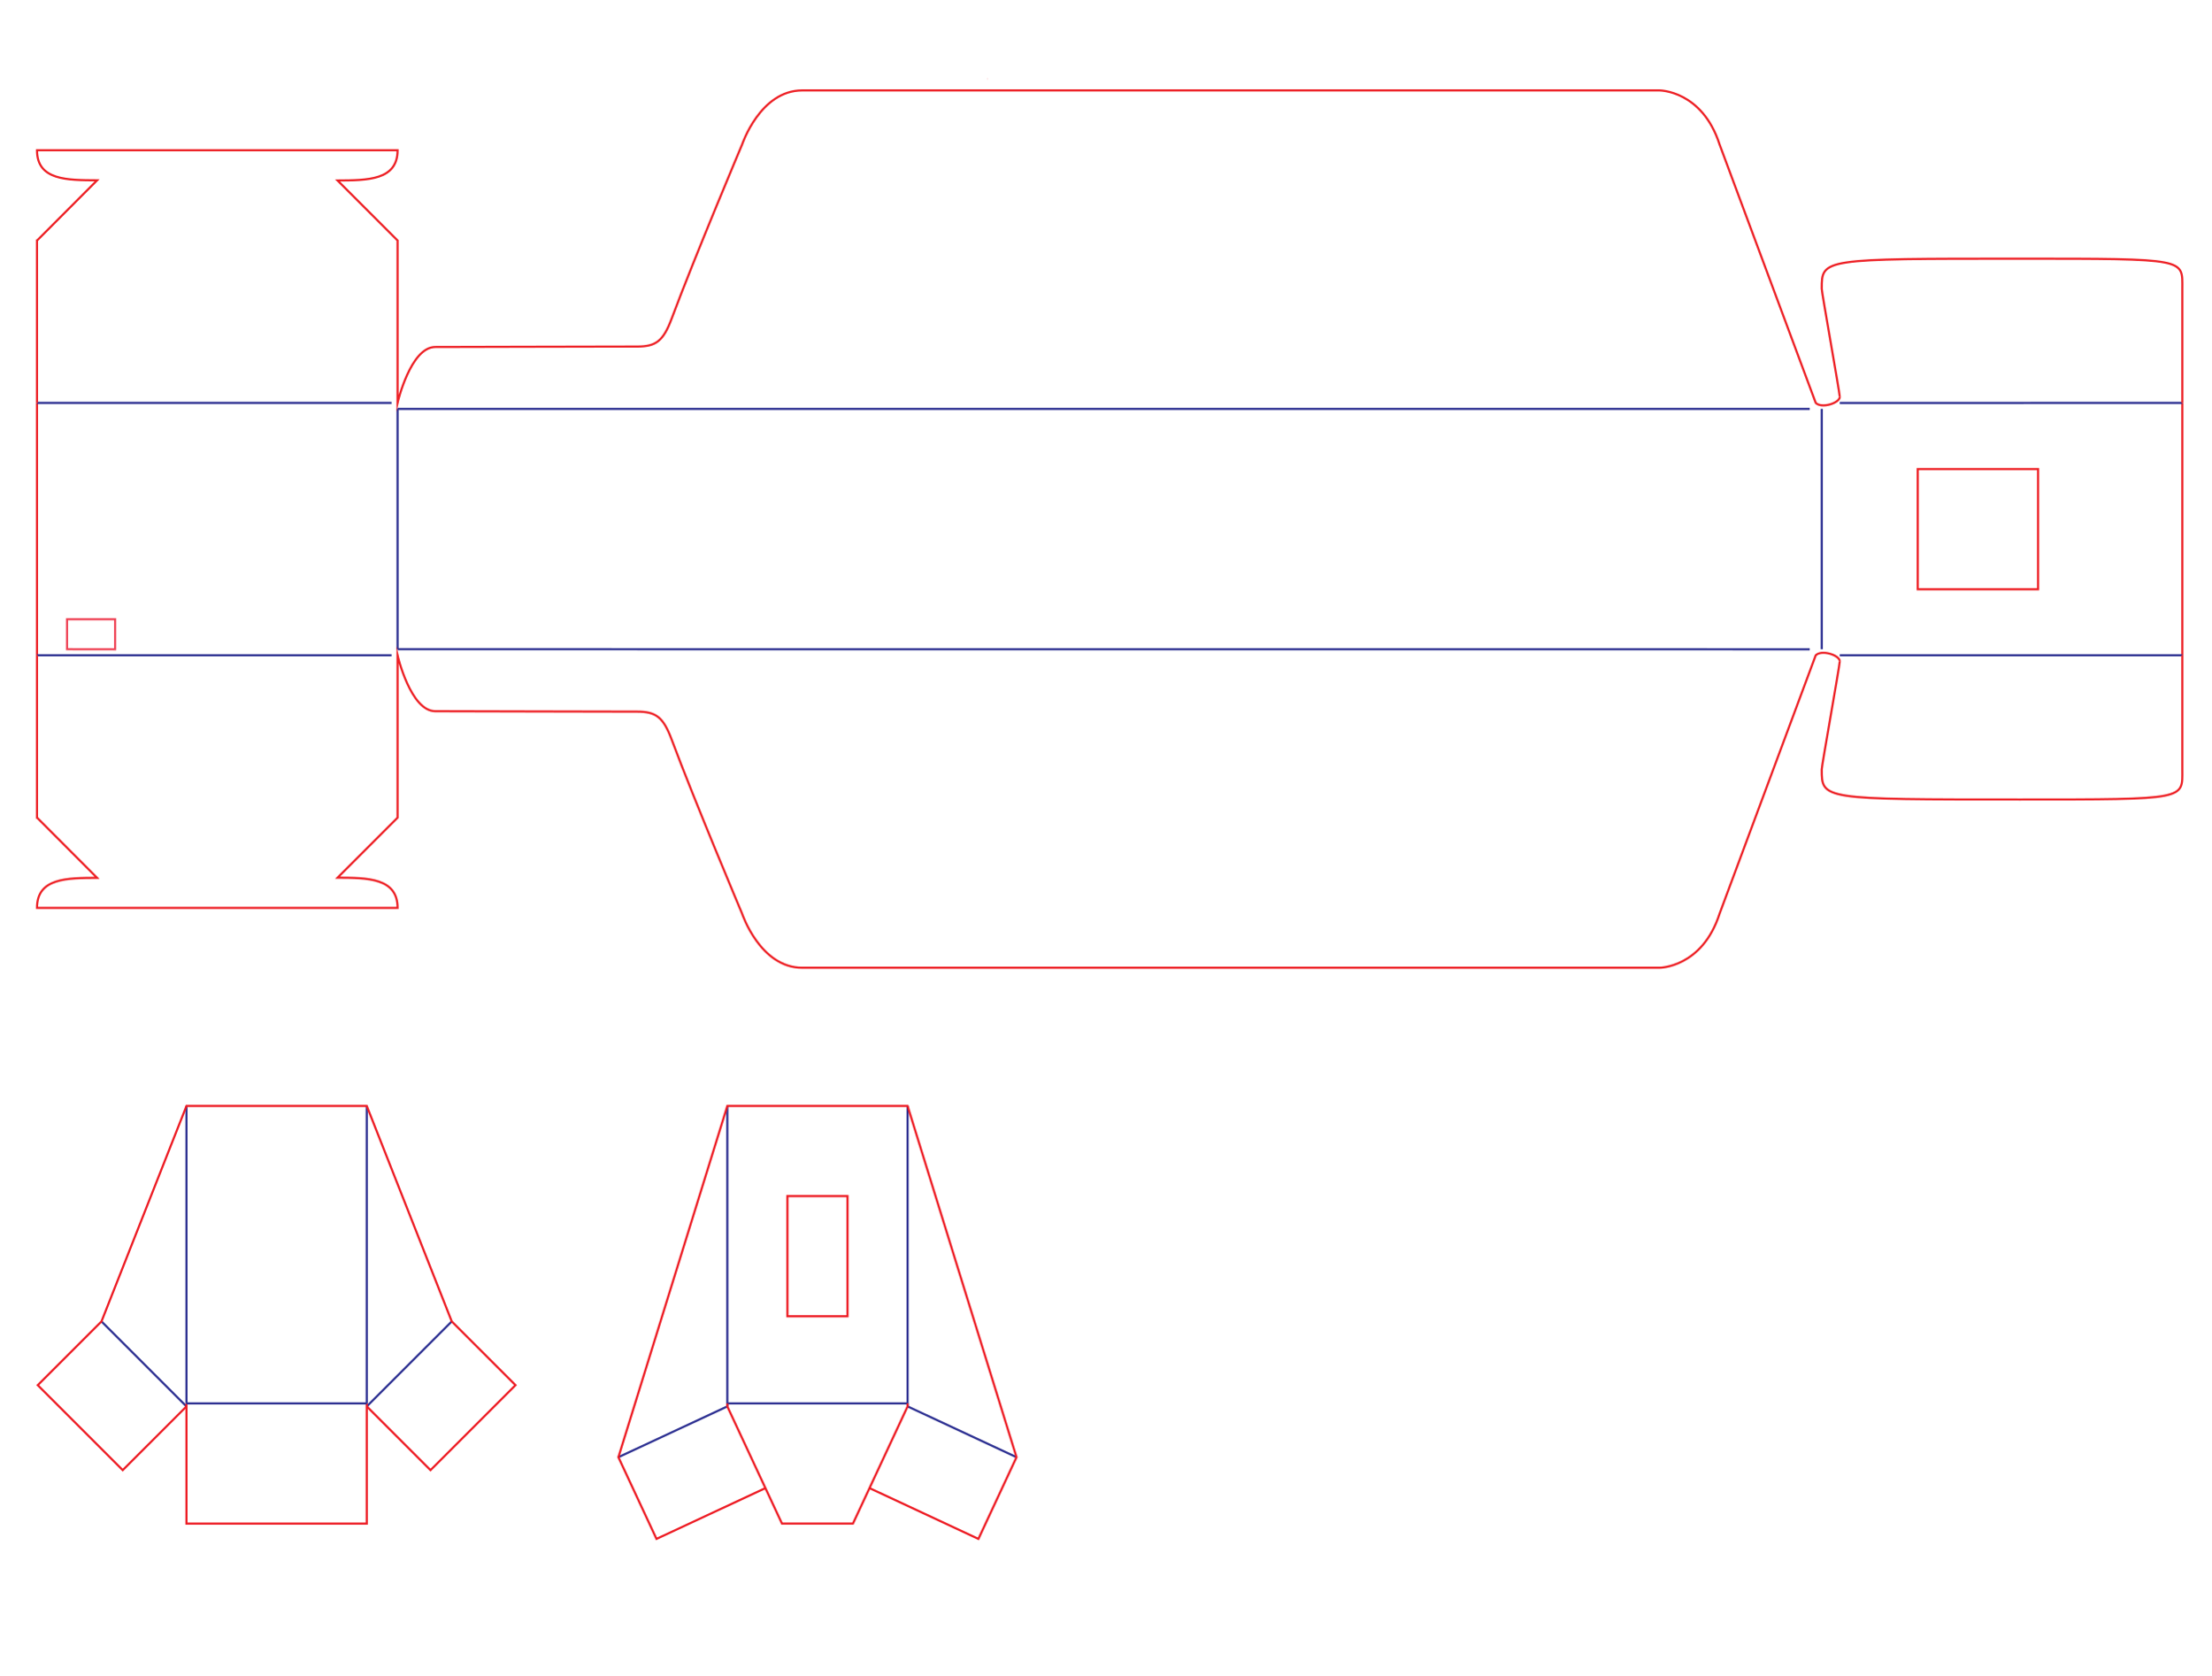
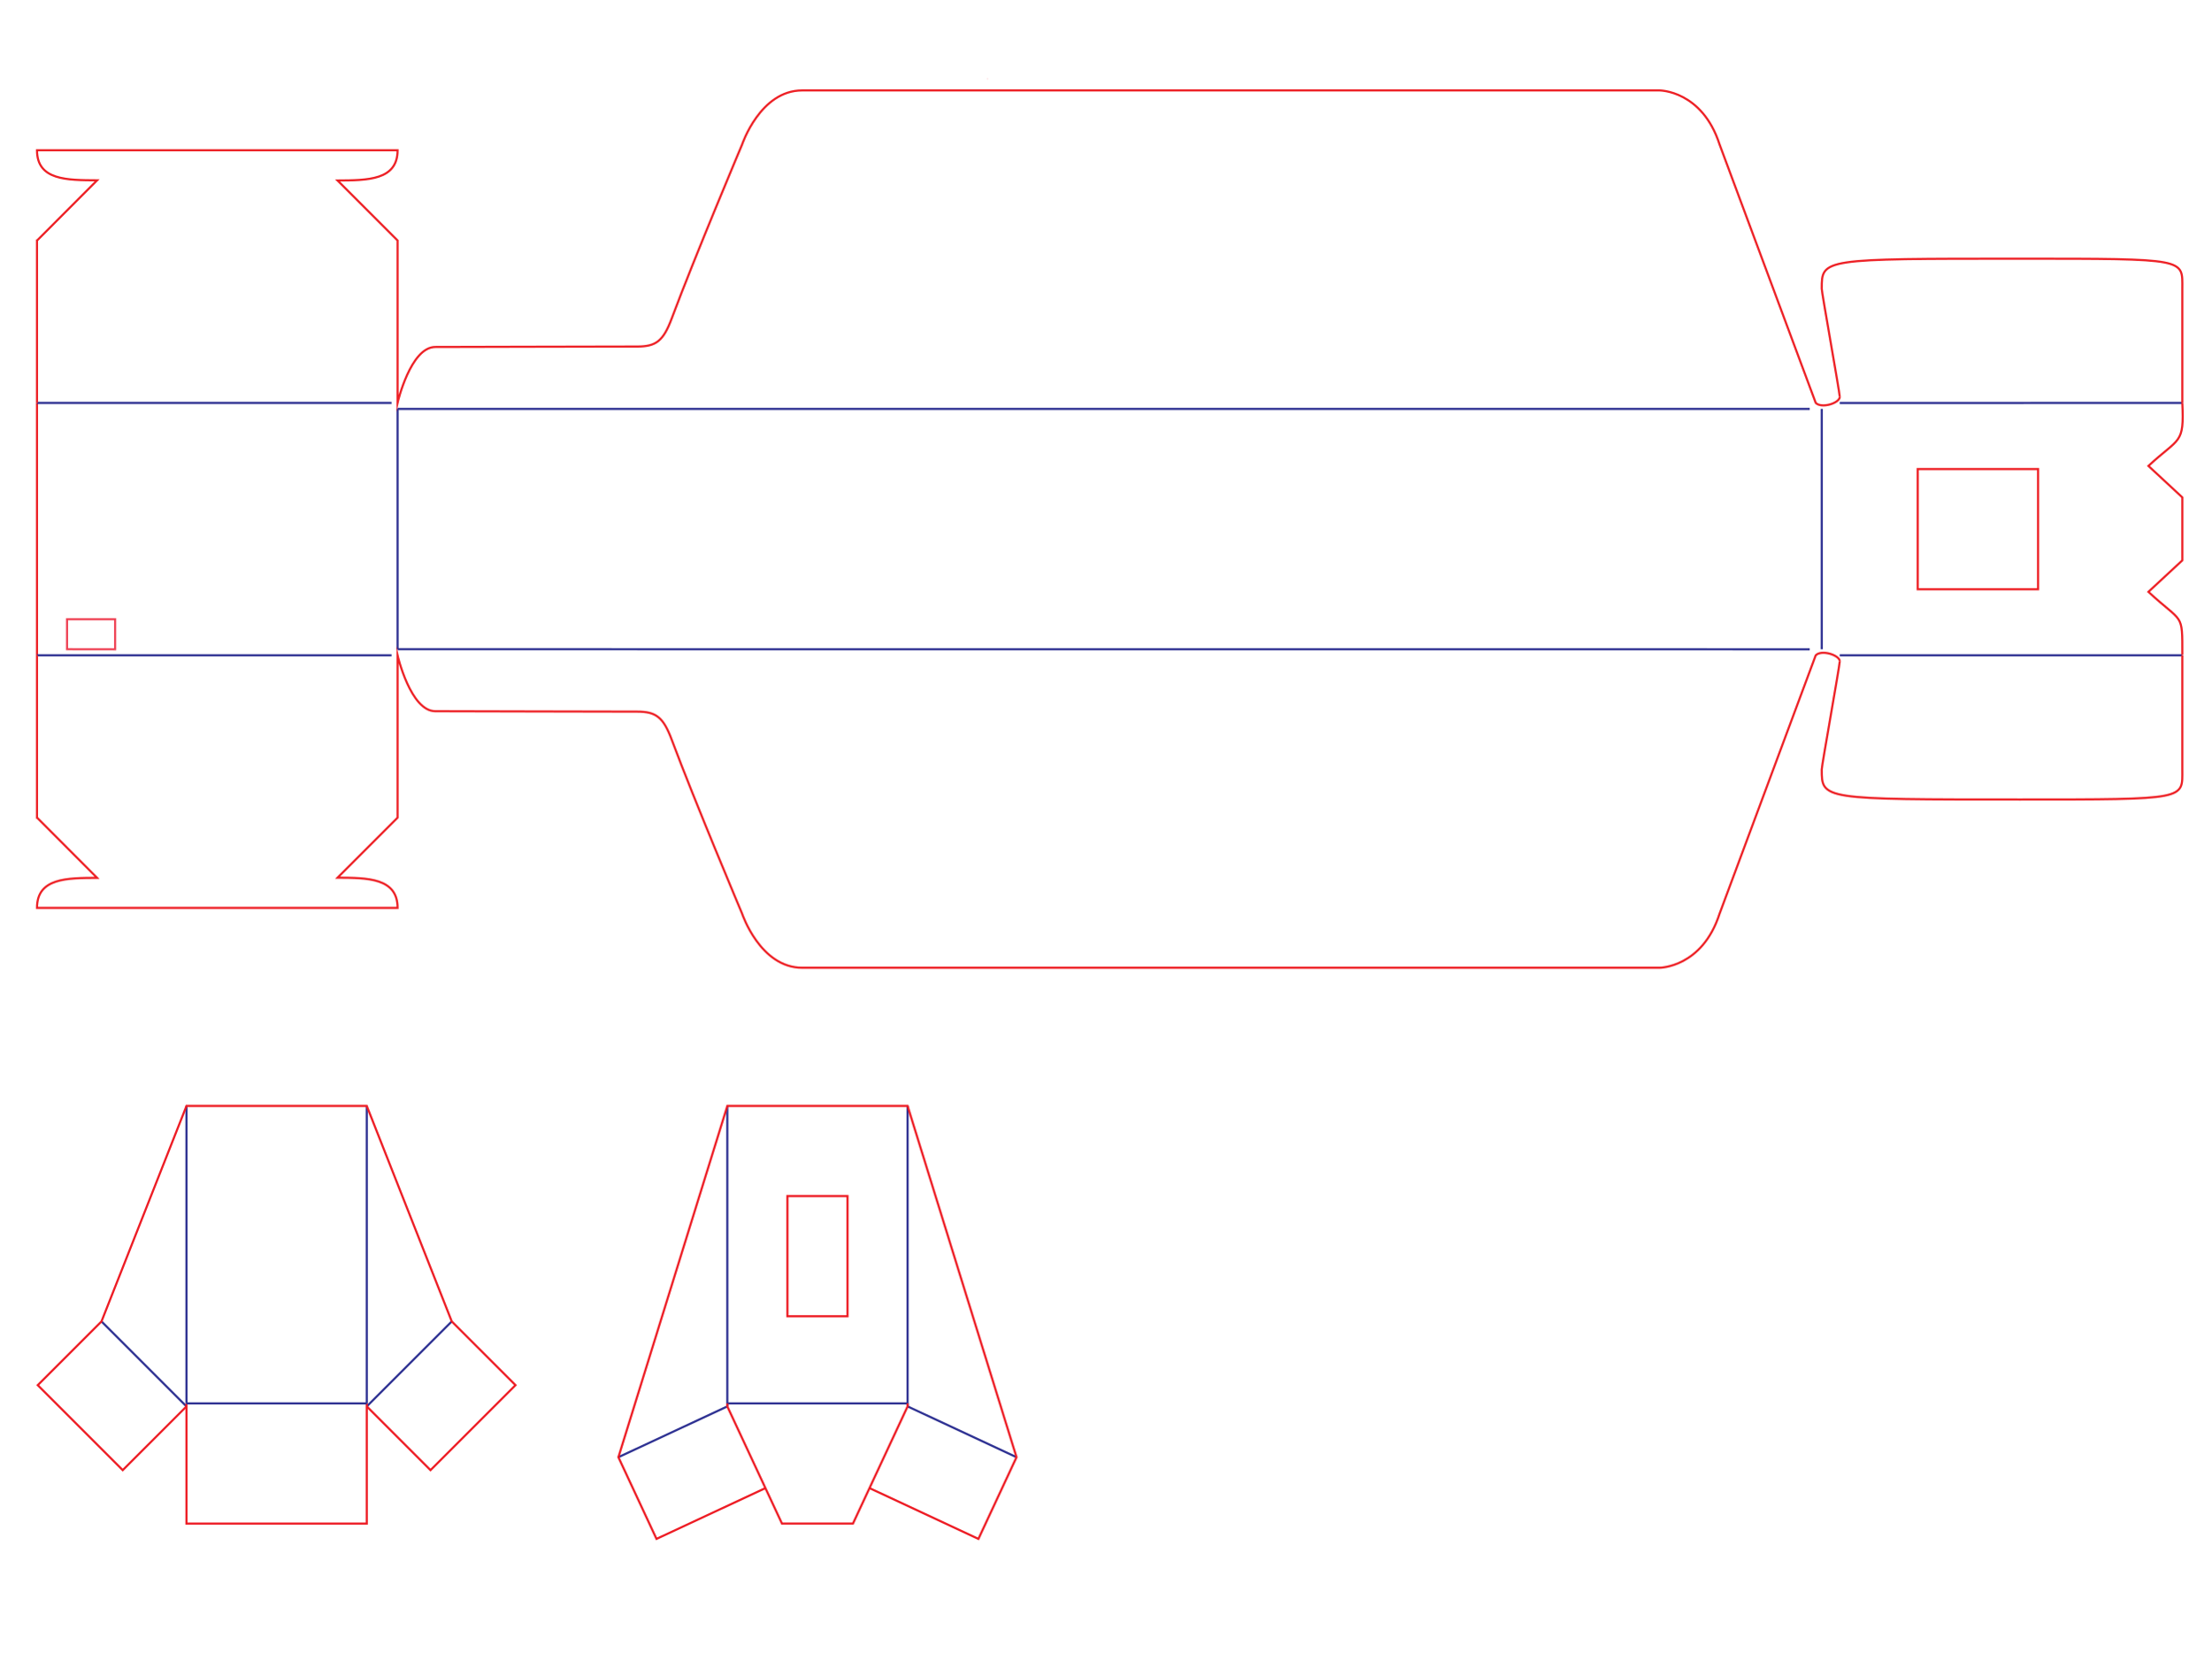
<svg xmlns="http://www.w3.org/2000/svg" version="1.1" x="0px" y="0px" width="1043px" height="790.5px" viewBox="0 0 1043 790.5" enable-background="new 0 0 1043 790.5" xml:space="preserve" id="svg2">
  <defs id="defs110" />
  <g id="Layer_1">
    <g id="g5">
      <path fill="none" stroke="#ED2025" stroke-miterlimit="10" d="M187.531,309.067" id="path7" />
      <path fill="none" stroke="#ED2025" stroke-miterlimit="10" d="M187.531,190.045" id="path9" />
      <line fill="none" stroke="#ED2025" stroke-miterlimit="10" x1="17.449" y1="309.103" x2="17.449" y2="190.045" id="line11" />
      <path fill="none" stroke="#ED2025" stroke-miterlimit="10" d="M187.531,192.88" id="path13" />
      <line fill="none" stroke="#ED2025" stroke-miterlimit="10" x1="187.531" y1="306.233" x2="187.529" y2="306.233" id="line15" />
      <path fill="none" stroke="#ED2025" stroke-miterlimit="10" d="M853.67,306.269" id="path17" />
      <path fill="none" stroke="#ED2025" stroke-miterlimit="10" d="M853.672,192.882" id="path19" />
      <path fill="none" stroke="#ED2025" stroke-miterlimit="10" d="M856.506,309.103" id="path21" />
-       <line fill="none" stroke="#ED2025" stroke-miterlimit="10" x1="1029.419" y1="190.048" x2="1029.419" y2="309.103" id="line23" />
      <path fill="none" stroke="#ED2025" stroke-miterlimit="10" d="M1020.64,190.082" id="path25" />
      <rect x="904.623" y="221.264" fill="none" stroke="#ED2025" stroke-miterlimit="10" width="56.762" height="56.692" id="rect27" />
      <line fill="none" stroke="#2E3192" stroke-miterlimit="10" x1="184.693" y1="309.103" x2="17.449" y2="309.103" id="line29" />
      <line fill="none" stroke="#2E3192" stroke-miterlimit="10" x1="17.449" y1="190.048" x2="184.693" y2="190.048" id="line31" />
      <line fill="none" stroke="#2E3192" stroke-miterlimit="10" x1="187.528" y1="192.882" x2="187.528" y2="306.269" id="line33" />
      <line fill="none" stroke="#2E3192" stroke-miterlimit="10" x1="853.672" y1="192.882" x2="187.529" y2="192.879" id="line35" />
      <line fill="none" stroke="#2E3192" stroke-miterlimit="10" x1="853.67" y1="306.269" x2="187.531" y2="306.233" id="line37" />
      <line fill="none" stroke="#2E3192" stroke-miterlimit="10" x1="859.347" y1="306.269" x2="859.347" y2="192.882" id="line39" />
      <path fill="none" stroke="#2E3192" stroke-miterlimit="10" d="M853.67,306.269" id="path41" />
      <path fill="none" stroke="#2E3192" stroke-miterlimit="10" d="M853.672,192.882" id="path43" />
      <line fill="none" stroke="#2E3192" stroke-miterlimit="10" x1="1029.419" y1="309.103" x2="867.844" y2="309.103" id="line45" />
      <line fill="none" stroke="#2E3192" stroke-miterlimit="10" x1="867.844" y1="190.08" x2="1029.419" y2="190.048" id="line47" />
      <g id="g49">
        <path fill="none" stroke="#ED2025" stroke-miterlimit="10" d="M1029.419,309.103c0,7.793,0,46.578,0,53.858     c0,14.174,2.835,14.174-76.535,14.174c-93.543,0-93.543,0-93.543-14.174c0-1.835,8.503-49.078,8.503-51.023" id="path51" />
        <path stroke-miterlimit="10" d="m 17.449,309.103 0.002,76.607 0.039,0 28.307,28.389 c -14.174,0.08 -28.347,0 -28.347,14.172 l 28.347,0 113.426,0 28.307,0 c 0,-14.172 -14.174,-14.172 -28.307,-14.254 l 28.307,-28.307 0,-76.535 c 0,0 6.116,26.308 17.813,26.308 20.858,0 63.843,0.206 95.219,0.206 8.856,0 12.286,2.54 16.275,13.224 10.991,29.436 33.212,82.08 33.212,82.08 0,0 2.126,6.378 6.732,12.757 4.606,6.378 11.693,12.757 21.614,12.757 20.244,0 13.21,-10e-4 404.411,-10e-4 0,0 20.115,0.002 28.348,-25.512 l 45.354,-121.89 c 2.833,-2.834 11.338,0 11.338,2.835" id="path53" style="fill:none;stroke:#ed2025;stroke-miterlimit:10" />
      </g>
      <polygon fill="none" stroke="#EF4557" stroke-miterlimit="10" points="54.301,306.269 54.301,292.096 31.624,292.096     31.622,306.234   " id="polygon55" />
      <line fill="none" stroke="#ED1C24" x1="465.901" y1="37.164" x2="465.854" y2="37.164" id="line63" />
      <g transform="matrix(1,0,0,-1,0,499.1501)" id="g49-0">
        <path style="fill:none;stroke:#ed2025;stroke-miterlimit:10" stroke-miterlimit="10" d="m 1029.419,309.103 c 0,7.793 0,46.578 0,53.858 0,14.174 2.835,14.174 -76.535,14.174 -93.543,0 -93.543,0 -93.543,-14.174 0,-1.835 8.503,-49.078 8.503,-51.023" id="path51-6" />
        <path stroke-miterlimit="10" d="m 17.449,309.103 0.002,76.607 0.039,0 28.307,28.389 c -14.174,0.08 -28.347,0 -28.347,14.172 l 28.347,0 113.426,0 28.307,0 c 0,-14.172 -14.174,-14.172 -28.307,-14.254 l 28.307,-28.307 0,-76.535 c 0,0 6.116,26.308 17.813,26.308 20.858,0 63.843,0.206 95.219,0.206 8.856,0 12.286,2.54 16.275,13.224 10.991,29.436 33.212,82.08 33.212,82.08 0,0 2.126,6.378 6.732,12.757 4.606,6.378 11.693,12.757 21.614,12.757 20.244,0 13.21,-10e-4 404.411,-10e-4 0,0 20.115,0.002 28.348,-25.512 l 45.354,-121.89 c 2.833,-2.834 11.338,0 11.338,2.835" id="path53-6" style="fill:none;stroke:#ed2025;stroke-miterlimit:10" />
      </g>
+       <path style="fill:#ff0000;fill-opacity:0;stroke:#ed2025;stroke-width:1px;stroke-linecap:butt;stroke-linejoin:miter;stroke-opacity:1" d="m 1029.426,190.075 c 0.934,19.726 -1.318,16.073 -16,29.699 l 16,14.85 0,14.85 0,14.85 -16,14.85 c 16.362,15.178 16,9.367 16,29.699" id="path12799" />
    </g>
    <g id="g65">
      <line fill="none" stroke="#2E3192" stroke-miterlimit="10" x1="172.998" y1="521.701" x2="172.998" y2="662.018" id="line67" />
      <line fill="none" stroke="#2E3192" stroke-miterlimit="10" x1="87.958" y1="521.701" x2="87.958" y2="662.018" id="line69" />
      <line fill="none" stroke="#2E3192" stroke-miterlimit="10" x1="87.958" y1="663.434" x2="47.87" y2="623.346" id="line71" />
      <line fill="none" stroke="#2E3192" stroke-miterlimit="10" x1="172.998" y1="663.434" x2="213.085" y2="623.346" id="line73" />
      <polyline fill="none" stroke="#ED1C24" points="87.958,663.434 57.892,693.498 17.804,653.41 47.87,623.346 87.958,521.701     172.998,521.701 213.085,623.346 243.152,653.41 203.064,693.498 172.998,663.434   " id="polyline75" />
      <polyline fill="none" stroke="#ED1C24" points="87.958,662.018 87.958,718.711 172.998,718.711 172.998,662.018   " id="polyline77" />
      <line fill="none" stroke="#2E3192" stroke-miterlimit="10" x1="172.998" y1="662.018" x2="87.958" y2="662.018" id="line79" />
    </g>
    <g id="g81">
      <rect x="371.423" y="564.221" fill="none" stroke="#ED1C24" width="28.347" height="56.693" id="rect83" />
      <path fill="none" stroke="#ED1C24" d="M343.077,663.434" id="path85" />
      <path fill="none" stroke="#ED1C24" d="M343.077,521.701" id="path87" />
      <path fill="none" stroke="#ED1C24" d="M428.116,521.701" id="path89" />
      <path fill="none" stroke="#ED1C24" d="M428.116,663.434" id="path91" />
      <line fill="none" stroke="#2E3192" stroke-miterlimit="10" x1="428.116" y1="663.434" x2="479.497" y2="687.393" id="line93" />
      <line fill="none" stroke="#2E3192" stroke-miterlimit="10" x1="343.077" y1="663.434" x2="291.696" y2="687.393" id="line95" />
      <line fill="none" stroke="#2E3192" stroke-miterlimit="10" x1="343.077" y1="662.018" x2="428.116" y2="662.018" id="line97" />
      <line fill="none" stroke="#2E3192" stroke-miterlimit="10" x1="343.077" y1="521.701" x2="343.077" y2="663.434" id="line99" />
      <line fill="none" stroke="#2E3192" stroke-miterlimit="10" x1="428.116" y1="521.701" x2="428.116" y2="663.434" id="line101" />
      <polyline fill="none" stroke="#ED1C24" points="361.046,701.969 309.666,725.93 291.696,687.393 343.077,521.701 428.116,521.701     479.497,687.393 461.527,725.93 410.146,701.969   " id="polyline103" />
      <polyline fill="none" stroke="#ED1C24" points="428.116,662.018 428.116,663.434 402.339,718.709 368.853,718.709     343.077,663.434 343.077,662.018   " id="polyline105" />
    </g>
  </g>
  <g id="printing" />
</svg>
